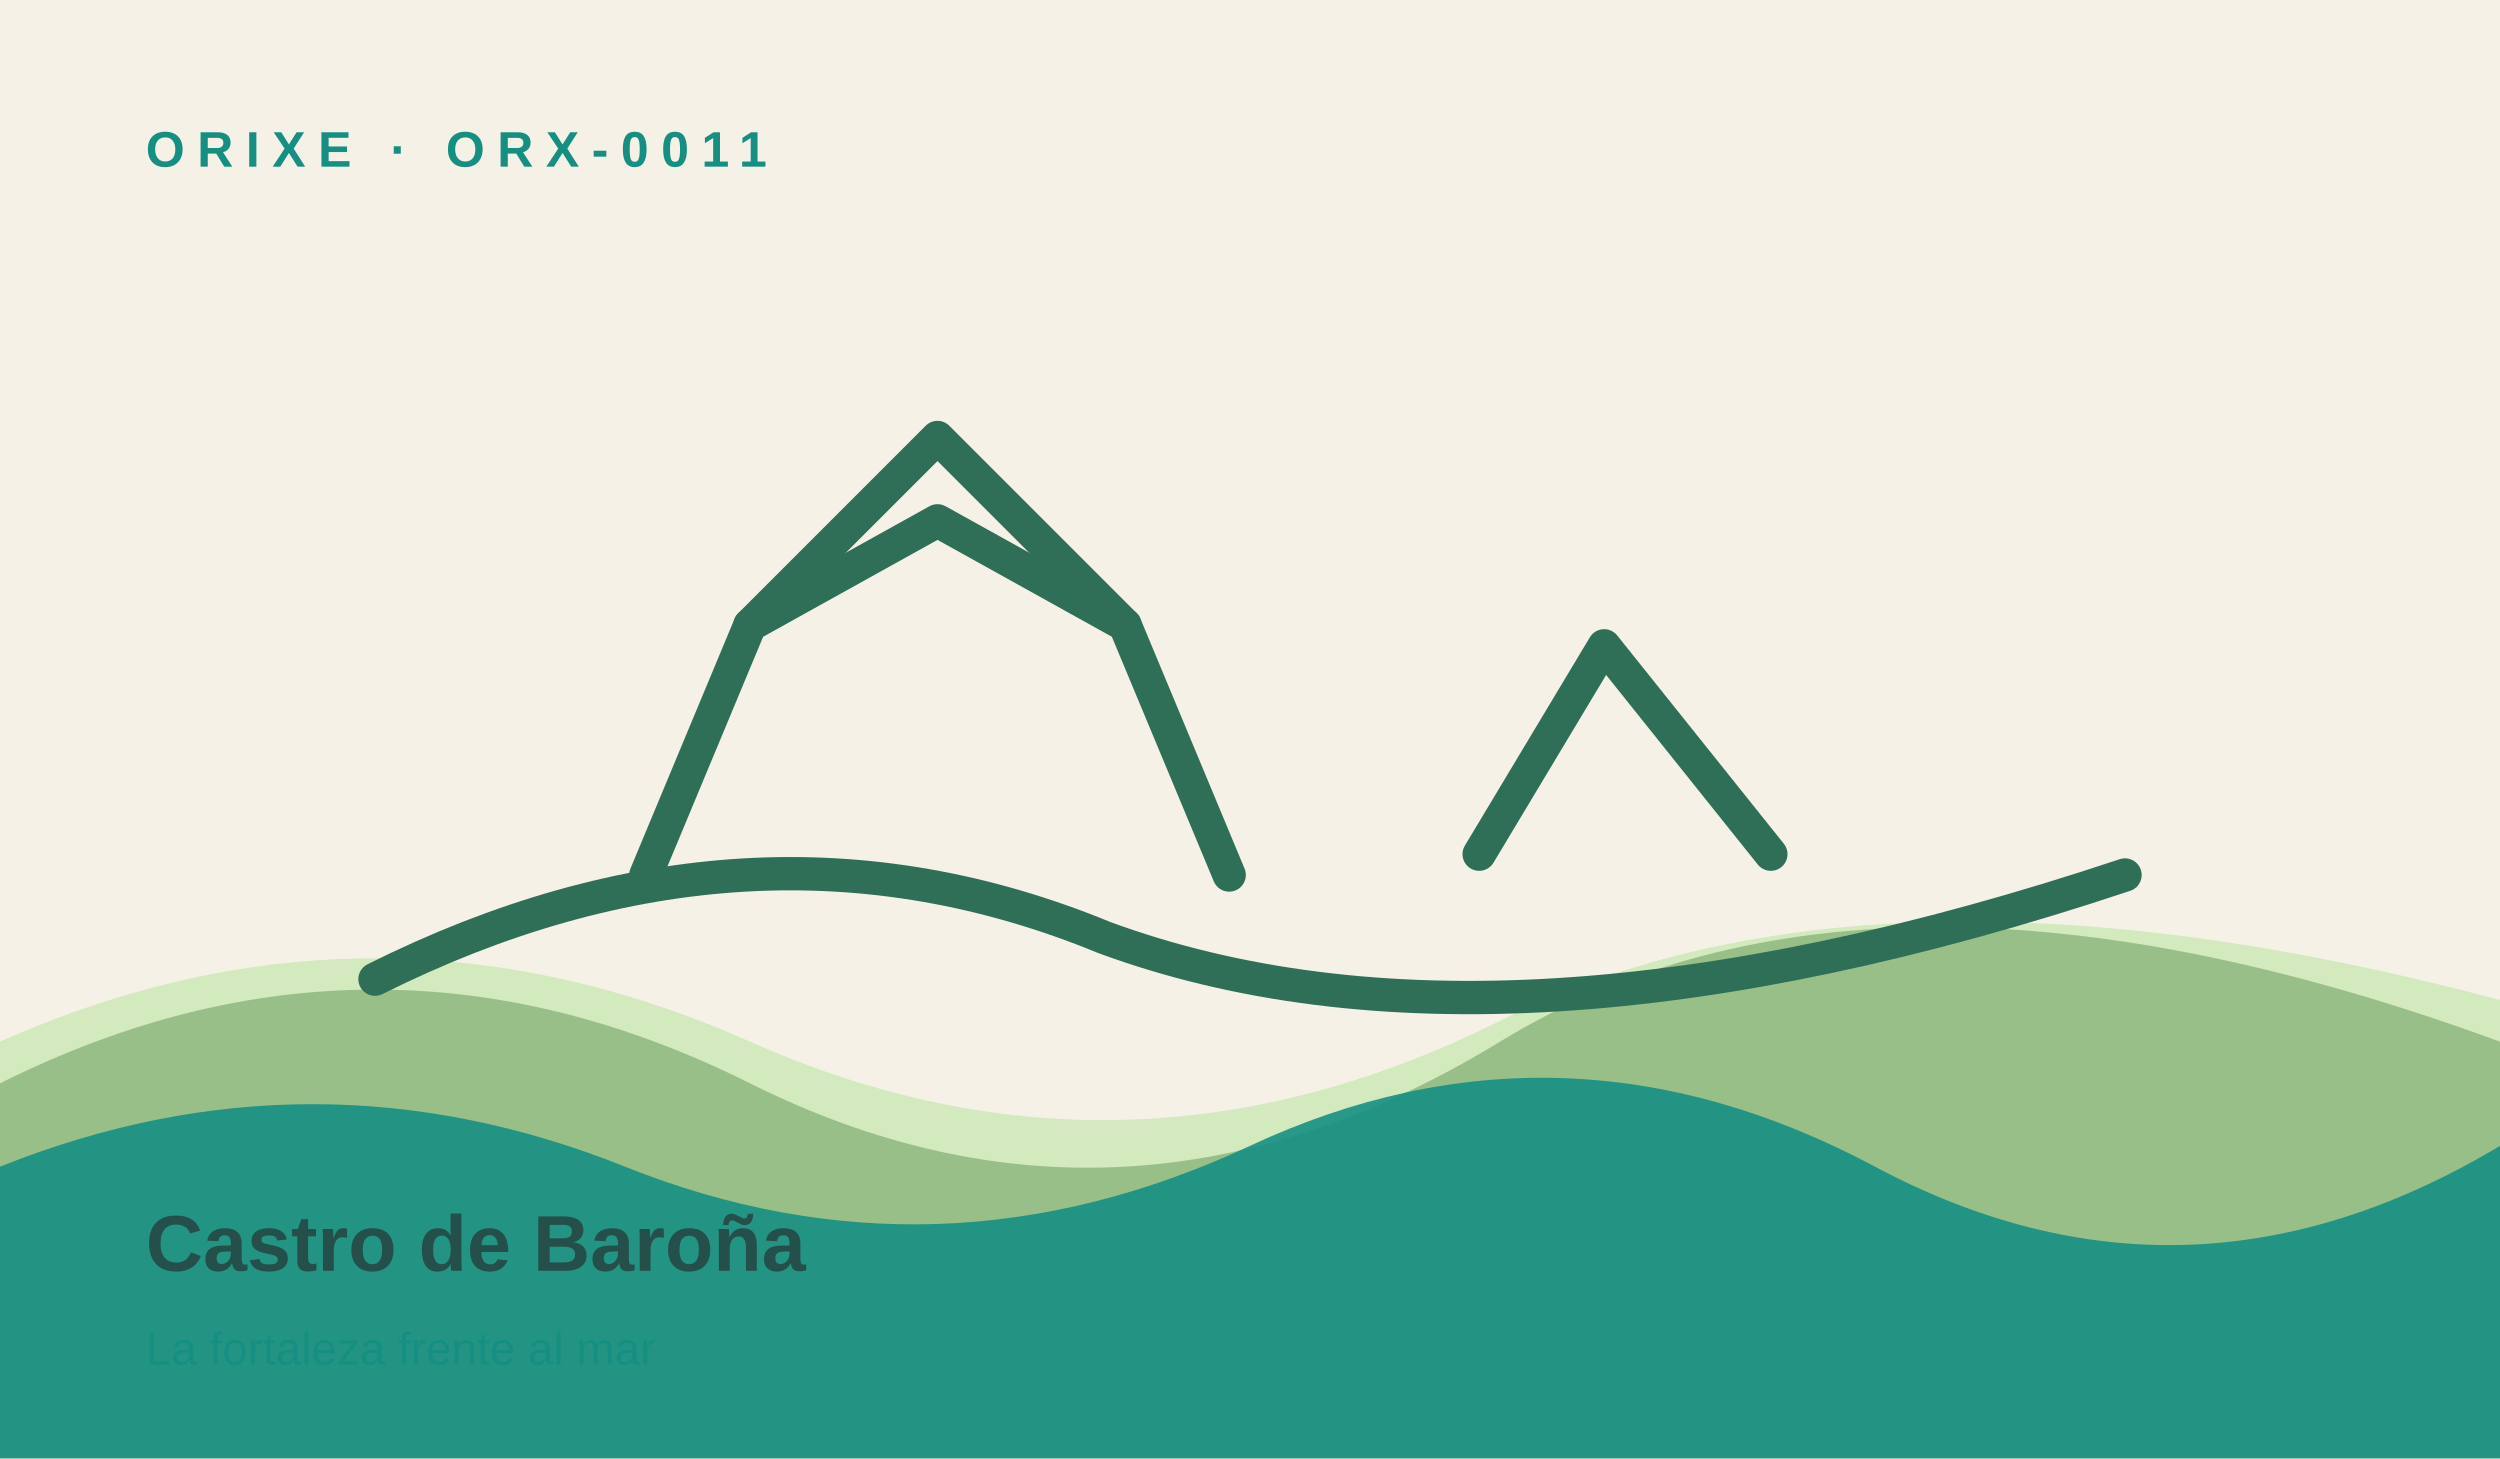
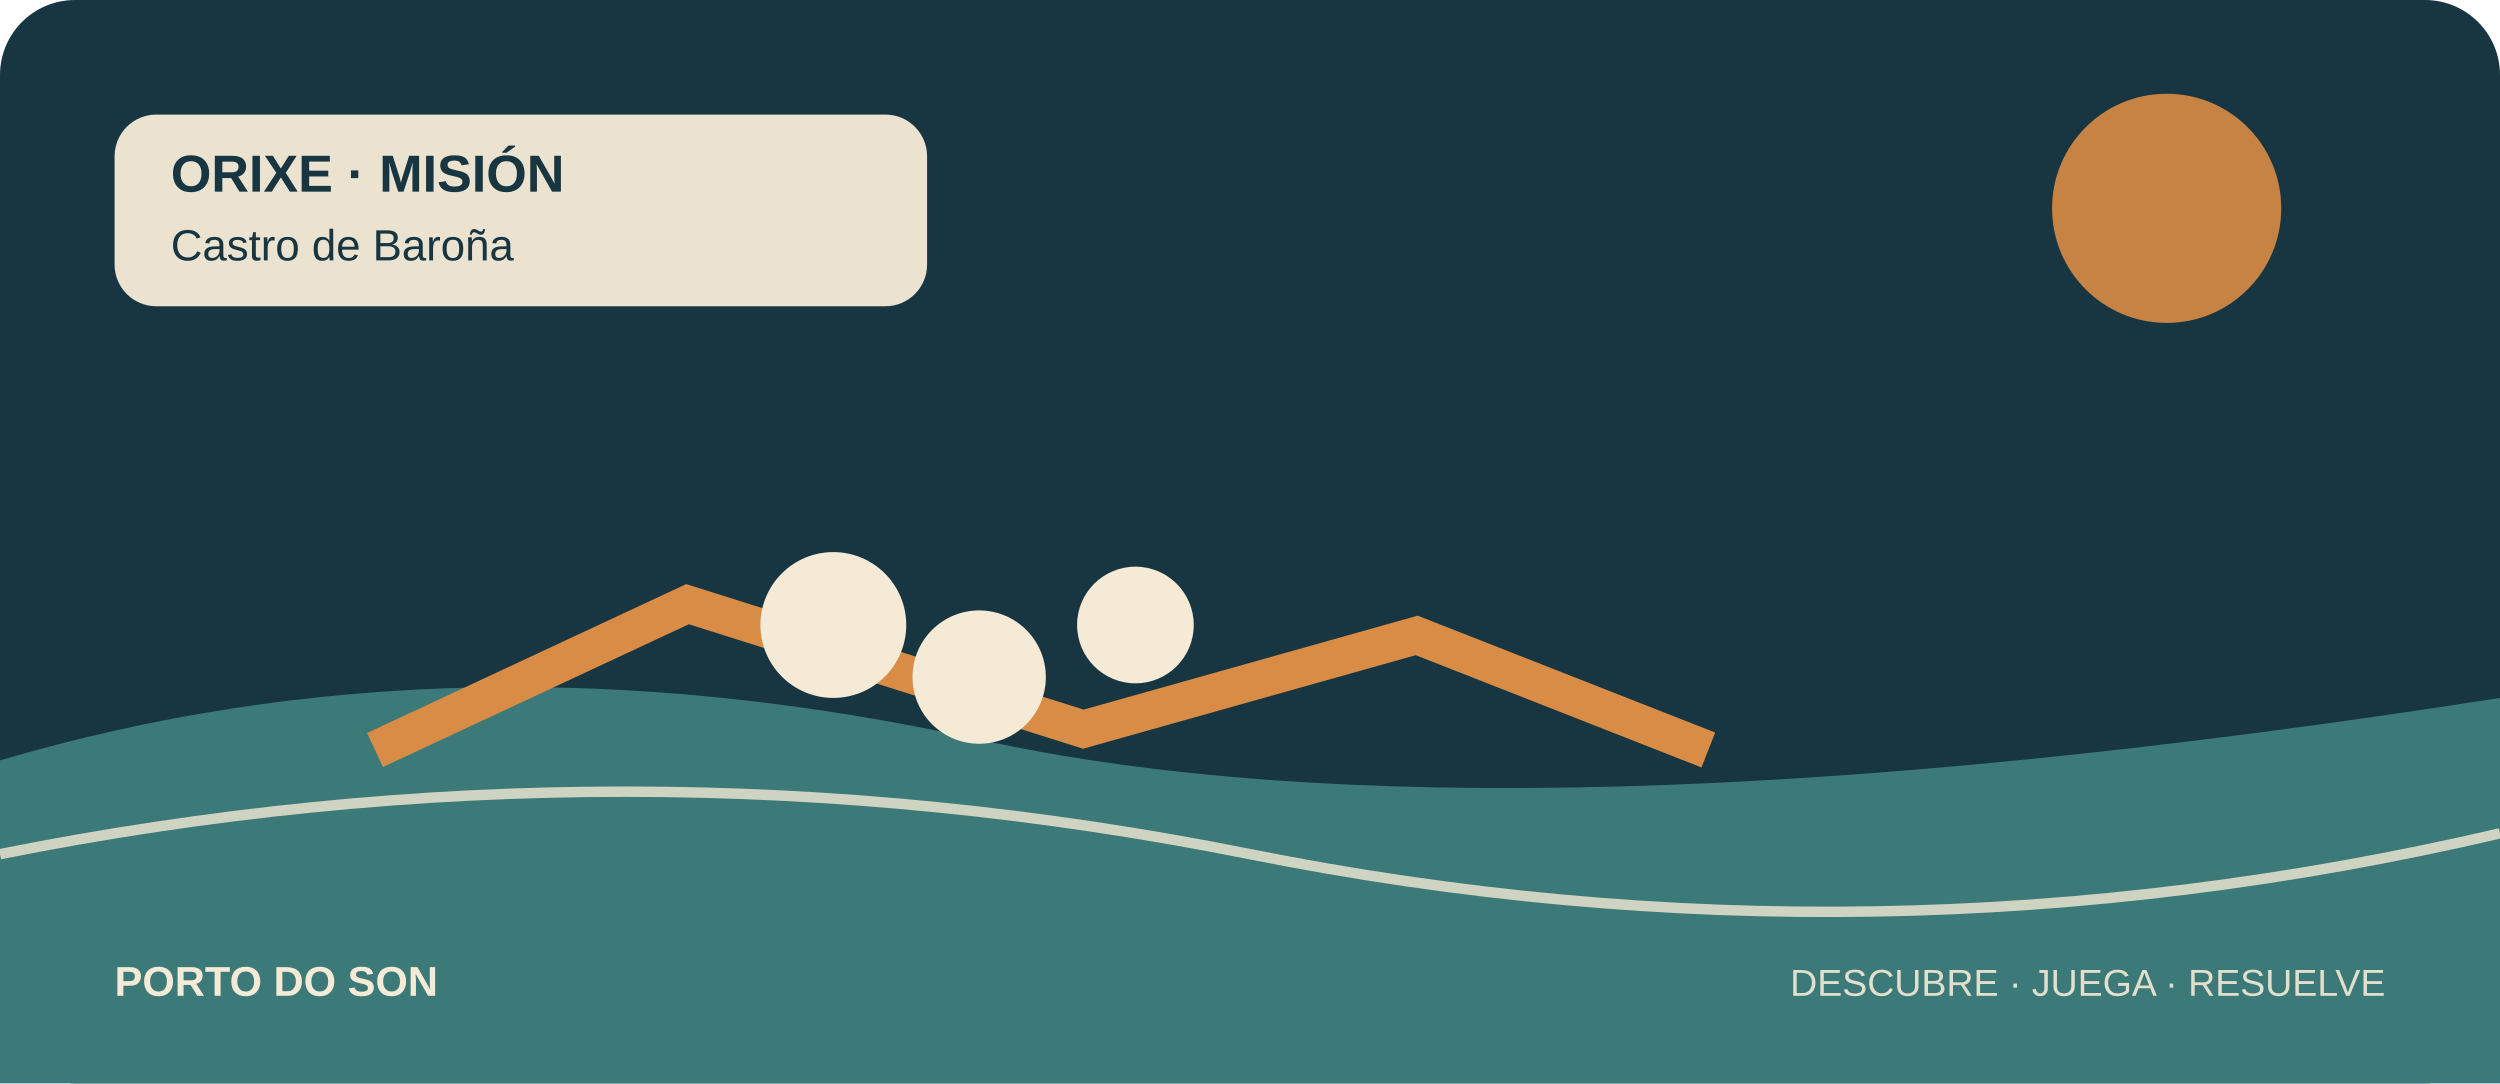
- <svg xmlns="http://www.w3.org/2000/svg" viewBox="0 0 1200 700">
-   <rect width="1200" height="700" fill="#f6f1e7" />
-   <path d="M0 500 Q180 420 360 500 T720 490 T1200 480 V700 H0Z" fill="#a8df8b" opacity=".45" />
-   <path d="M0 520 Q180 430 360 520 T720 500 T1200 500 V700 H0Z" fill="#77a96a" opacity=".65" />
-   <text x="70" y="80" font-family="Arial,sans-serif" font-size="24" font-weight="700" letter-spacing="6" fill="#168f83">ORIXE · ORX-0011</text>
-   <g fill="none" stroke="#2f6f57" stroke-width="16" stroke-linecap="round" stroke-linejoin="round">
-     <path d="M180 470 Q360 380 530 450 Q720 520 1020 420" />
-     <path d="M310 420 L360 300 L450 250 L540 300 L590 420" />
-     <path d="M360 300 L450 210 L540 300" />
-     <path d="M710 410 L770 310 L850 410" />
-   </g>
-   <g fill="#168f83" opacity=".9">
-     <path d="M0 560 Q150 500 300 560 T600 550 T900 560 T1200 550 V700 H0Z" />
-   </g>
-   <text x="70" y="610" font-family="Arial,sans-serif" font-size="38" font-weight="700" fill="#244f4b">Castro de Baroña</text>
-   <text x="70" y="655" font-family="Arial,sans-serif" font-size="22" fill="#168f83">La fortaleza frente al mar</text>
+ <svg xmlns="http://www.w3.org/2000/svg" viewBox="0 0 1200 520" role="img" aria-label="Castro de Baroña">
+   <rect width="1200" height="520" rx="36" fill="#183642" />
+   <circle cx="1040" cy="100" r="55" fill="#d98c45" opacity=".9" />
+   <path d="M0 365 Q220 300 470 355 T1200 335 V520 H0Z" fill="#3b7a78" />
+   <path d="M180 360 L330 290 L520 350 L680 305 L820 360" fill="none" stroke="#d98c45" stroke-width="18" />
+   <circle cx="400" cy="300" r="35" fill="#f4ead5" />
+   <circle cx="470" cy="325" r="32" fill="#f4ead5" />
+   <circle cx="545" cy="300" r="28" fill="#f4ead5" />
+   <path d="M0 410 Q300 350 600 410 T1200 400" fill="none" stroke="#f4ead5" stroke-width="5" opacity=".8" />
+   <rect x="55" y="55" width="390" height="92" rx="20" fill="#f4ead5" opacity=".96" />
+   <text x="82" y="92" font-family="Arial,sans-serif" font-size="25" font-weight="700" fill="#183642">ORIXE · MISIÓN</text>
+   <text x="82" y="125" font-family="Arial,sans-serif" font-size="21" fill="#183642">Castro de Baroña</text>
+   <text x="55" y="478" font-family="Arial,sans-serif" font-size="20" font-weight="700" fill="#f4ead5">PORTO DO SON</text>
+   <text x="1145" y="478" text-anchor="end" font-family="Arial,sans-serif" font-size="18" fill="#f4ead5" opacity=".9">DESCUBRE · JUEGA · RESUELVE</text>
</svg>
